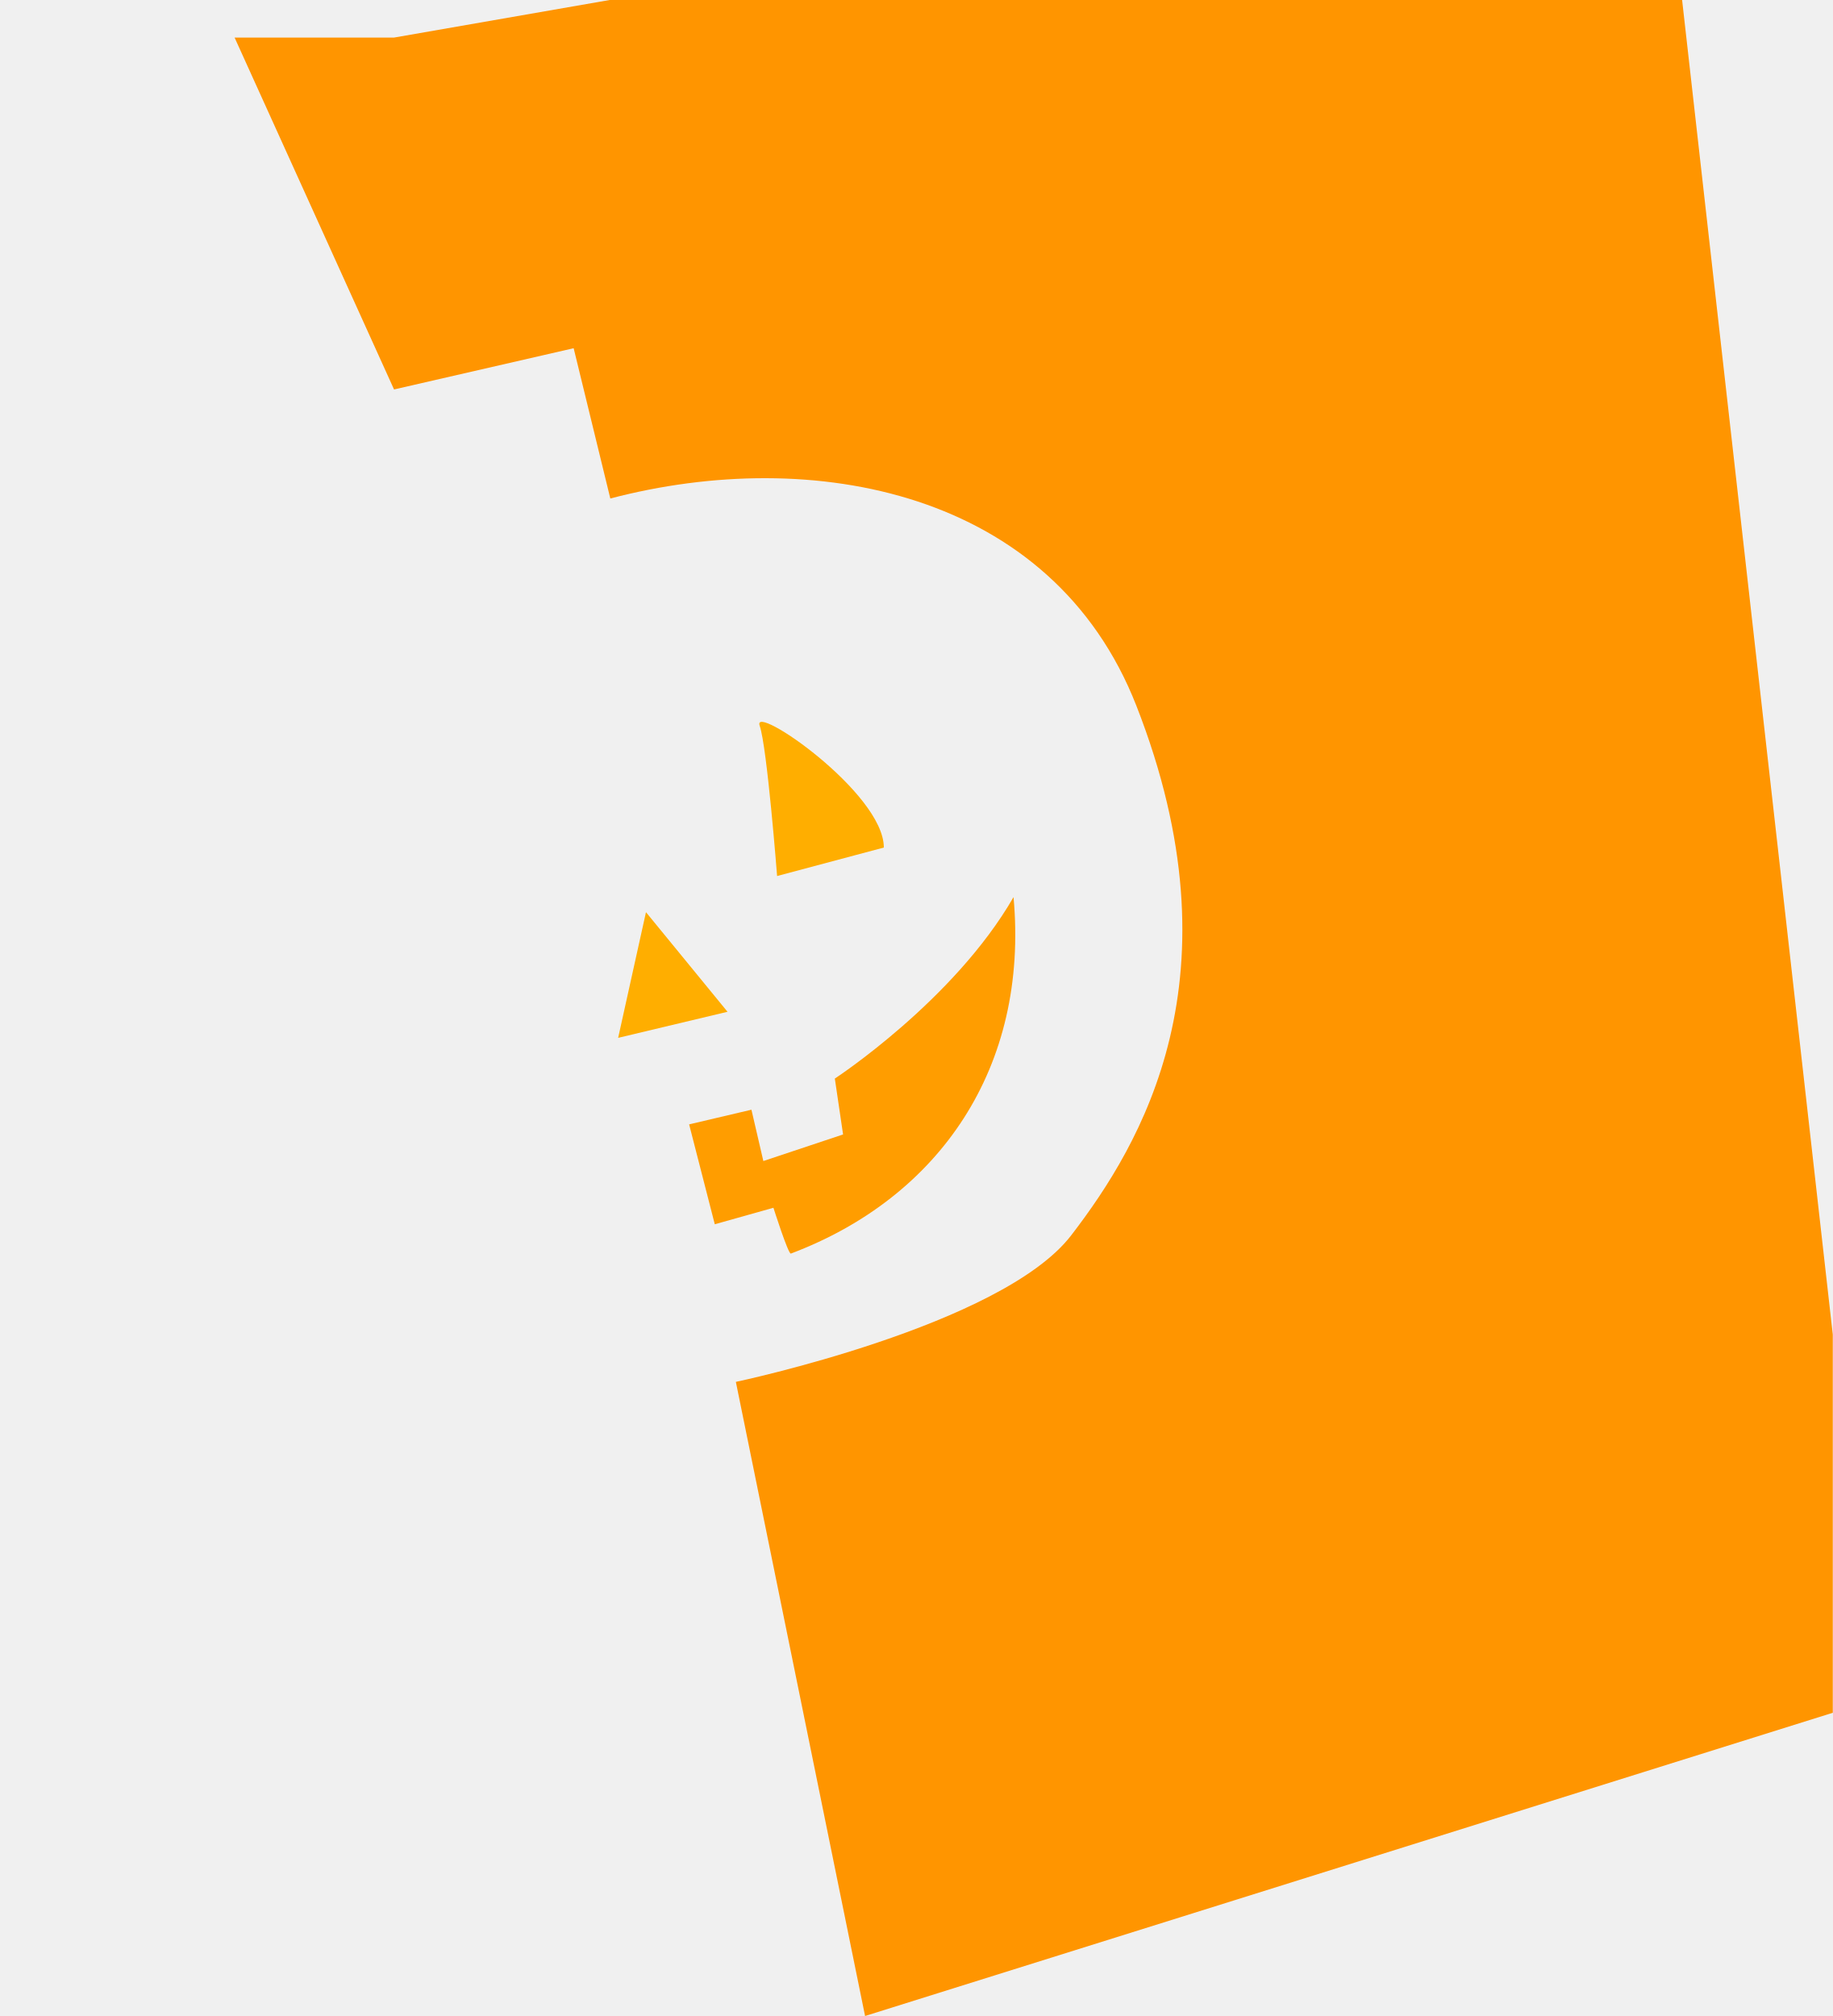
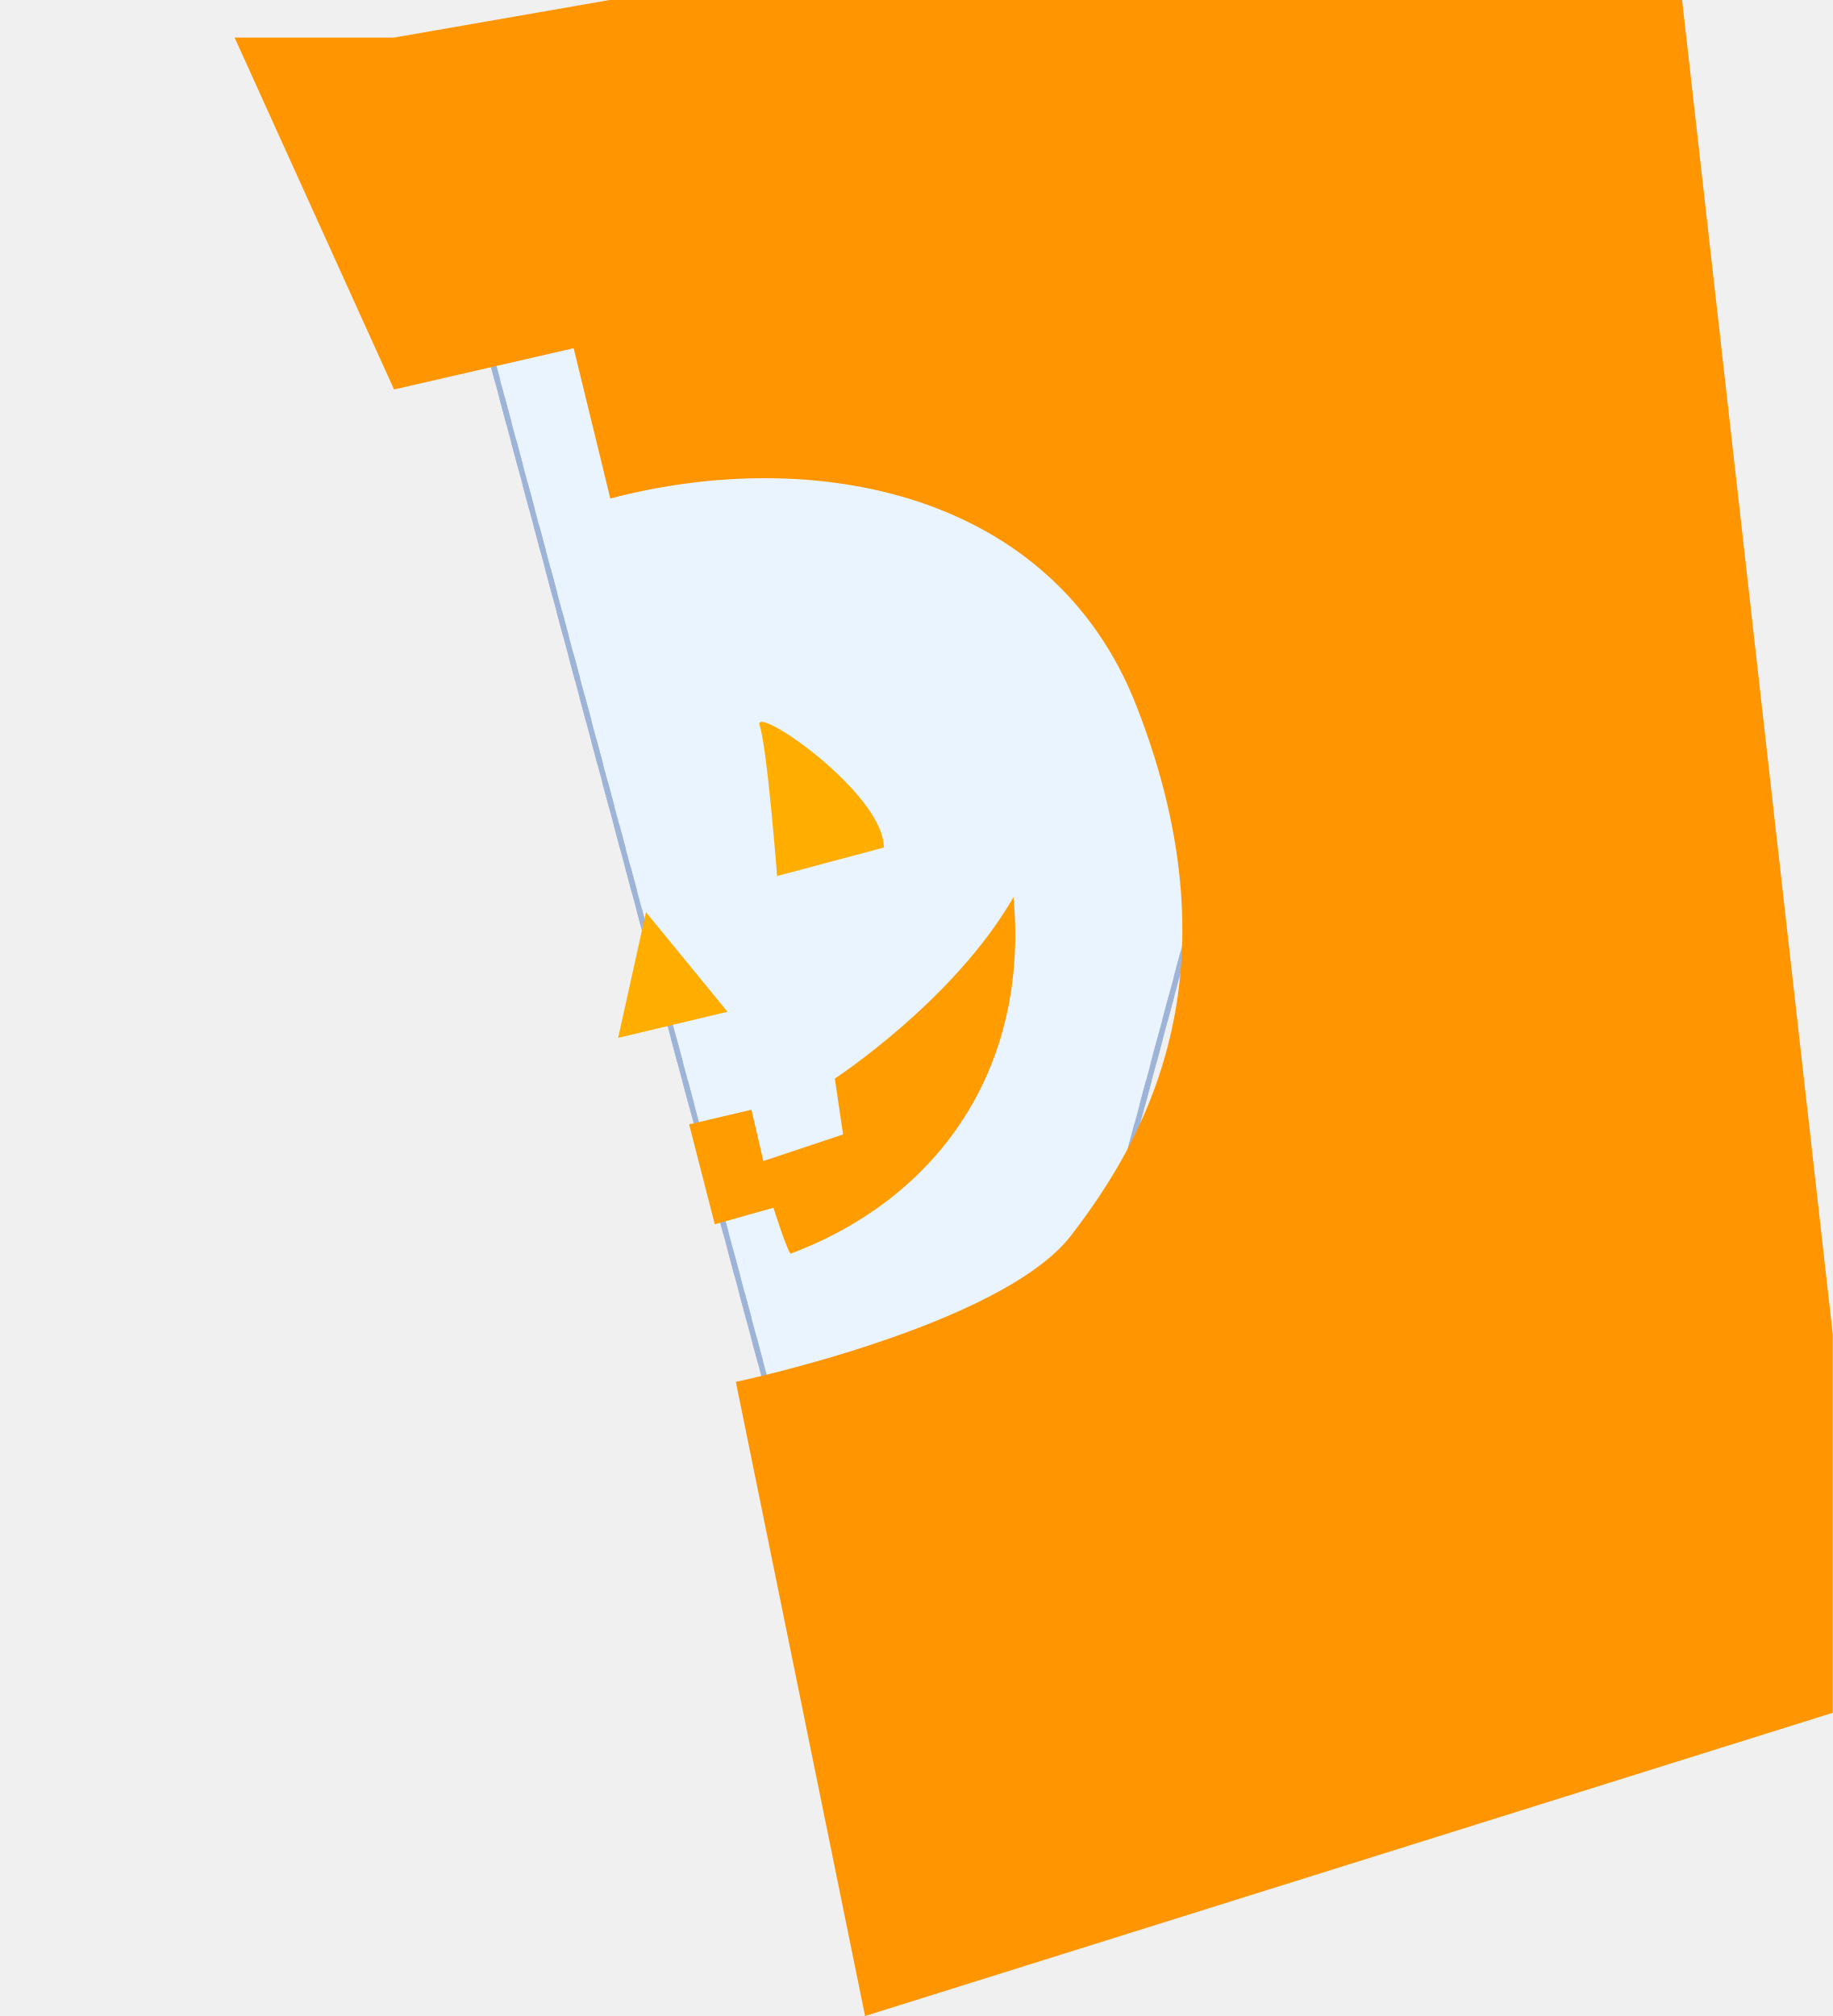
<svg xmlns="http://www.w3.org/2000/svg" width="1000" height="1100" viewBox="0 0 1000 1100" fill="none">
  <g clip-path="url(#clip0_2_18)">
+     <path d="M500.3 1061.9L241.5 96C411.043 50.575 589.557 50.575 759.1 96L500.3 1061.9Z" fill="#EAF4FF" stroke-width="3" stroke="#9DB4D8" />
+     <path d="M226 38L227.818 44.787M774.6 38L772.782 44.788M230.416 54.483L234.052 68.058M236.65 77.754L240.286 91.328M242.884 101.024L246.521 114.599M249.118 124.295L252.755 137.869M255.352 147.565L258.989 161.139M261.586 170.836L265.223 184.41M267.82 194.106L271.457 207.68M274.054 217.376L277.691 230.951M280.289 240.647L283.925 254.221M286.523 263.917L290.159 277.492M292.757 287.188L296.393 300.762M298.991 310.458L302.627 324.033M305.225 333.729L308.861 347.303M311.459 356.999L315.096 370.574M317.693 380.27L321.33 393.844M323.927 403.54L327.564 417.115M330.161 426.811L333.798 440.385M336.395 450.081L340.032 463.655M342.629 473.351L346.266 486.926M348.864 496.622L352.5 510.196M355.098 519.892L358.734 533.467M361.332 543.163L364.968 556.737M367.566 566.433L371.202 580.008M373.8 589.704L377.436 603.278M380.034 612.974L383.671 626.548M386.268 636.245L389.905 649.819M392.502 659.515L396.139 673.089M398.736 682.785L402.373 696.36M404.97 706.056L408.607 719.63M411.204 729.326L414.841 742.901M417.438 752.597L421.075 766.171M423.673 775.867L427.309 789.441M429.907 799.137L433.543 812.712M436.141 822.408L439.777 835.982M442.375 845.678L446.011 859.253M448.609 868.949L452.245 882.523M454.843 892.219L458.48 905.794M461.077 915.49L464.714 929.064M467.311 938.76L470.948 952.334M473.545 962.03L477.182 975.605M479.779 985.301L483.416 998.875M486.013 1008.57L489.65 1022.15M492.247 1031.84L495.884 1045.42M498.482 1055.11L500.3 1061.9L502.118 1055.11M504.716 1045.42L508.352 1031.84M510.95 1022.15L514.586 1008.57M517.184 998.876L520.821 985.301M523.418 975.605L527.055 962.031M529.652 952.335L533.289 938.761M535.886 929.065L539.523 915.49M542.12 905.794L545.757 892.22M548.354 882.524L551.991 868.949M554.589 859.253L558.225 845.679M560.823 835.983L564.459 822.408M567.057 812.712L570.693 799.138M573.291 789.442L576.927 775.867M579.525 766.171L583.161 752.597M585.759 742.901L589.396 729.326M591.993 719.63L595.63 706.056M598.227 696.36L601.864 682.786M604.461 673.09L608.098 659.515M610.695 649.819L614.332 636.245M616.929 626.549L620.566 612.974M623.164 603.278L626.8 589.704M629.398 580.008L633.034 566.433M635.632 556.737L639.268 543.163M641.866 533.467L645.502 519.892M648.1 510.196L651.736 496.622M654.334 486.926L657.971 473.352M660.568 463.656L664.205 450.081M666.802 440.385L670.439 426.811M673.036 417.115L676.673 403.54M679.27 393.844L682.907 380.27M685.504 370.574L689.141 356.999M691.738 347.303L695.375 333.729M697.973 324.033L701.609 310.459M704.207 300.763L707.843 287.188M710.441 277.492L714.077 263.918M716.675 254.222L720.311 240.647M722.909 230.951L726.545 217.377M729.143 207.681L732.78 194.106M735.377 184.41L739.014 170.836M741.611 161.14L745.248 147.566M747.845 137.87L751.482 124.295M754.079 114.599L757.716 101.025M760.313 91.329L763.95 77.754M766.547 68.058L770.184 54.484" stroke-width="3" stroke="#9DB4D8" />
    <path d="M215 20.5L906.5 -100L1022.5 927.5L472 1100L401.5 754C401.5 754 546.5 723.5 584.5 674C622.5 624.5 678 533 620 385C574 267.621 443.436 243.01 333 272L313 190L215 212.5L128 20.5H215Z" fill="#FF9500" />
    <path d="M352.456 497.715L396.95 552.062L337.27 566.292L352.456 497.715Z" fill="#FFAE00" />
    <path d="M414.5 396C409.94 383 482.239 432.5 482.239 462.444L424 478C424 478 418.534 407.5 414.5 396Z" fill="#FFAE00" />
    <path d="M455.5 588.5C455.5 588.5 520.5 546 553 489.5C561.5 582.5 512.5 653.5 431.5 683.999C430.046 684.335 422 658.999 422 658.999L390 668L376 613.5L410 605.5L416.5 633.5L460 619L455.5 588.5Z" fill="#FF9D00" />
  </g>
  <defs>
    <clipPath id="clip0_2_18">
      <rect width="1000" height="1100" fill="white" />
    </clipPath>
  </defs>
</svg>
